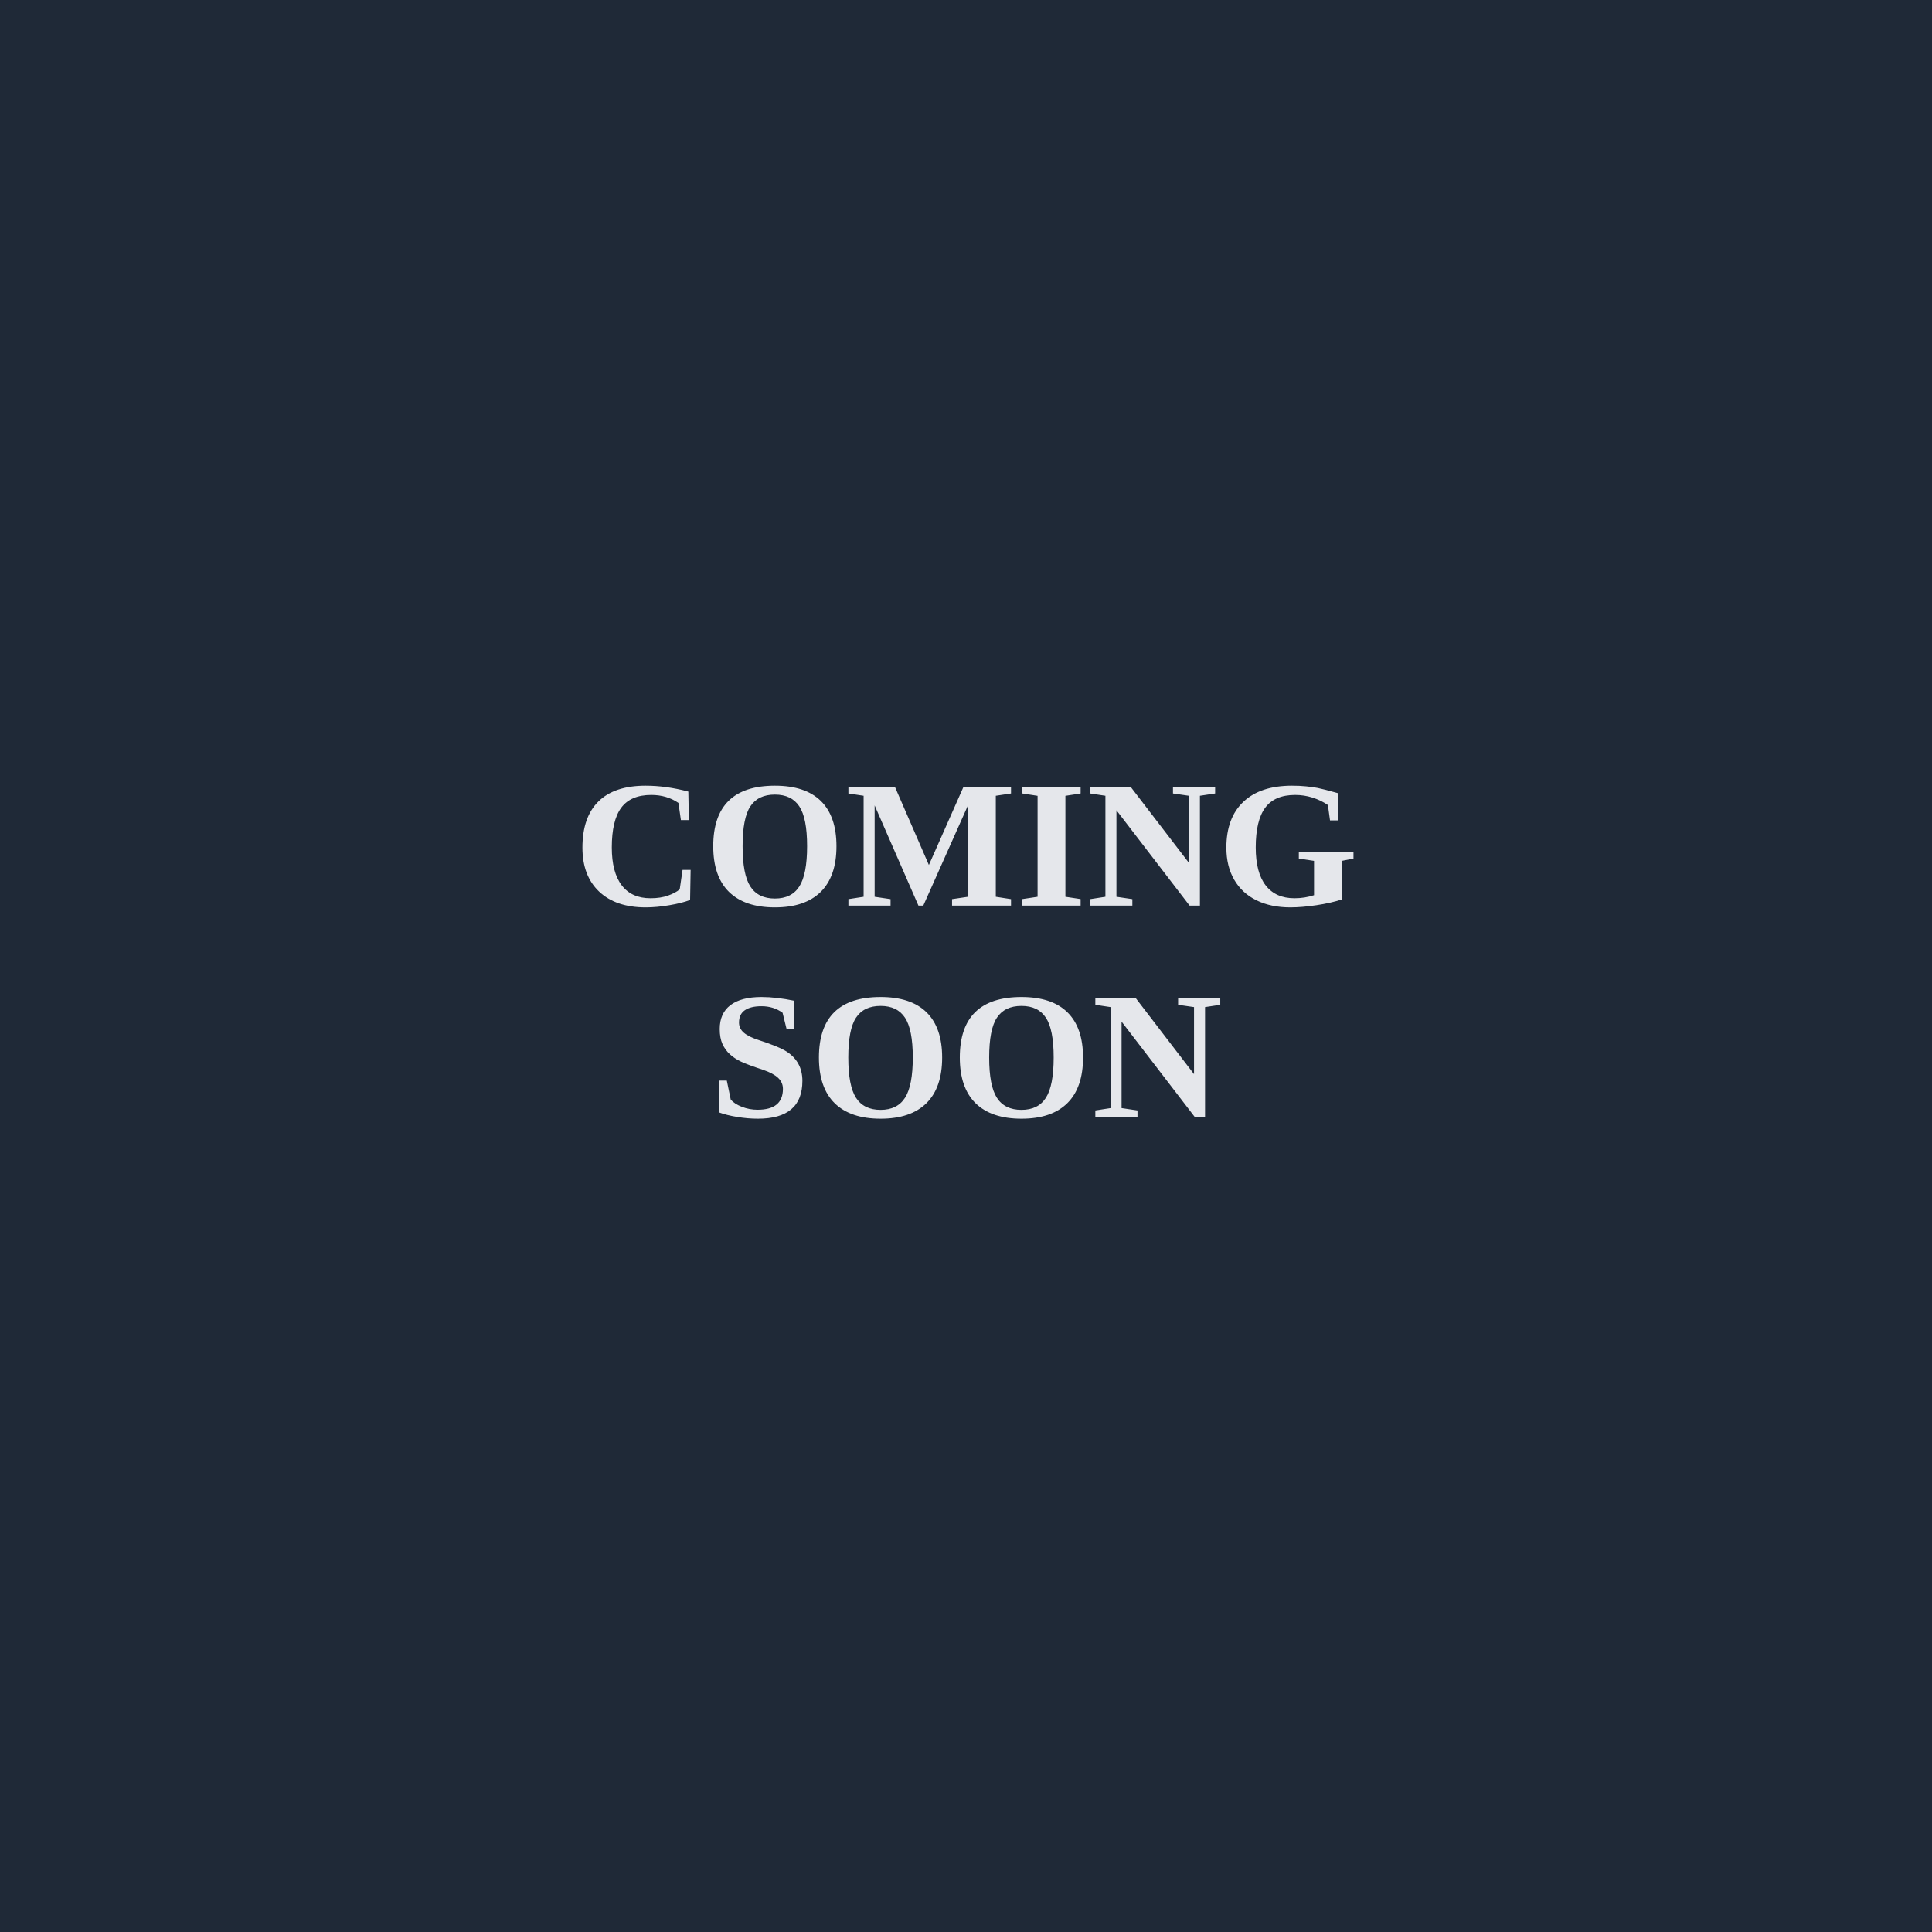
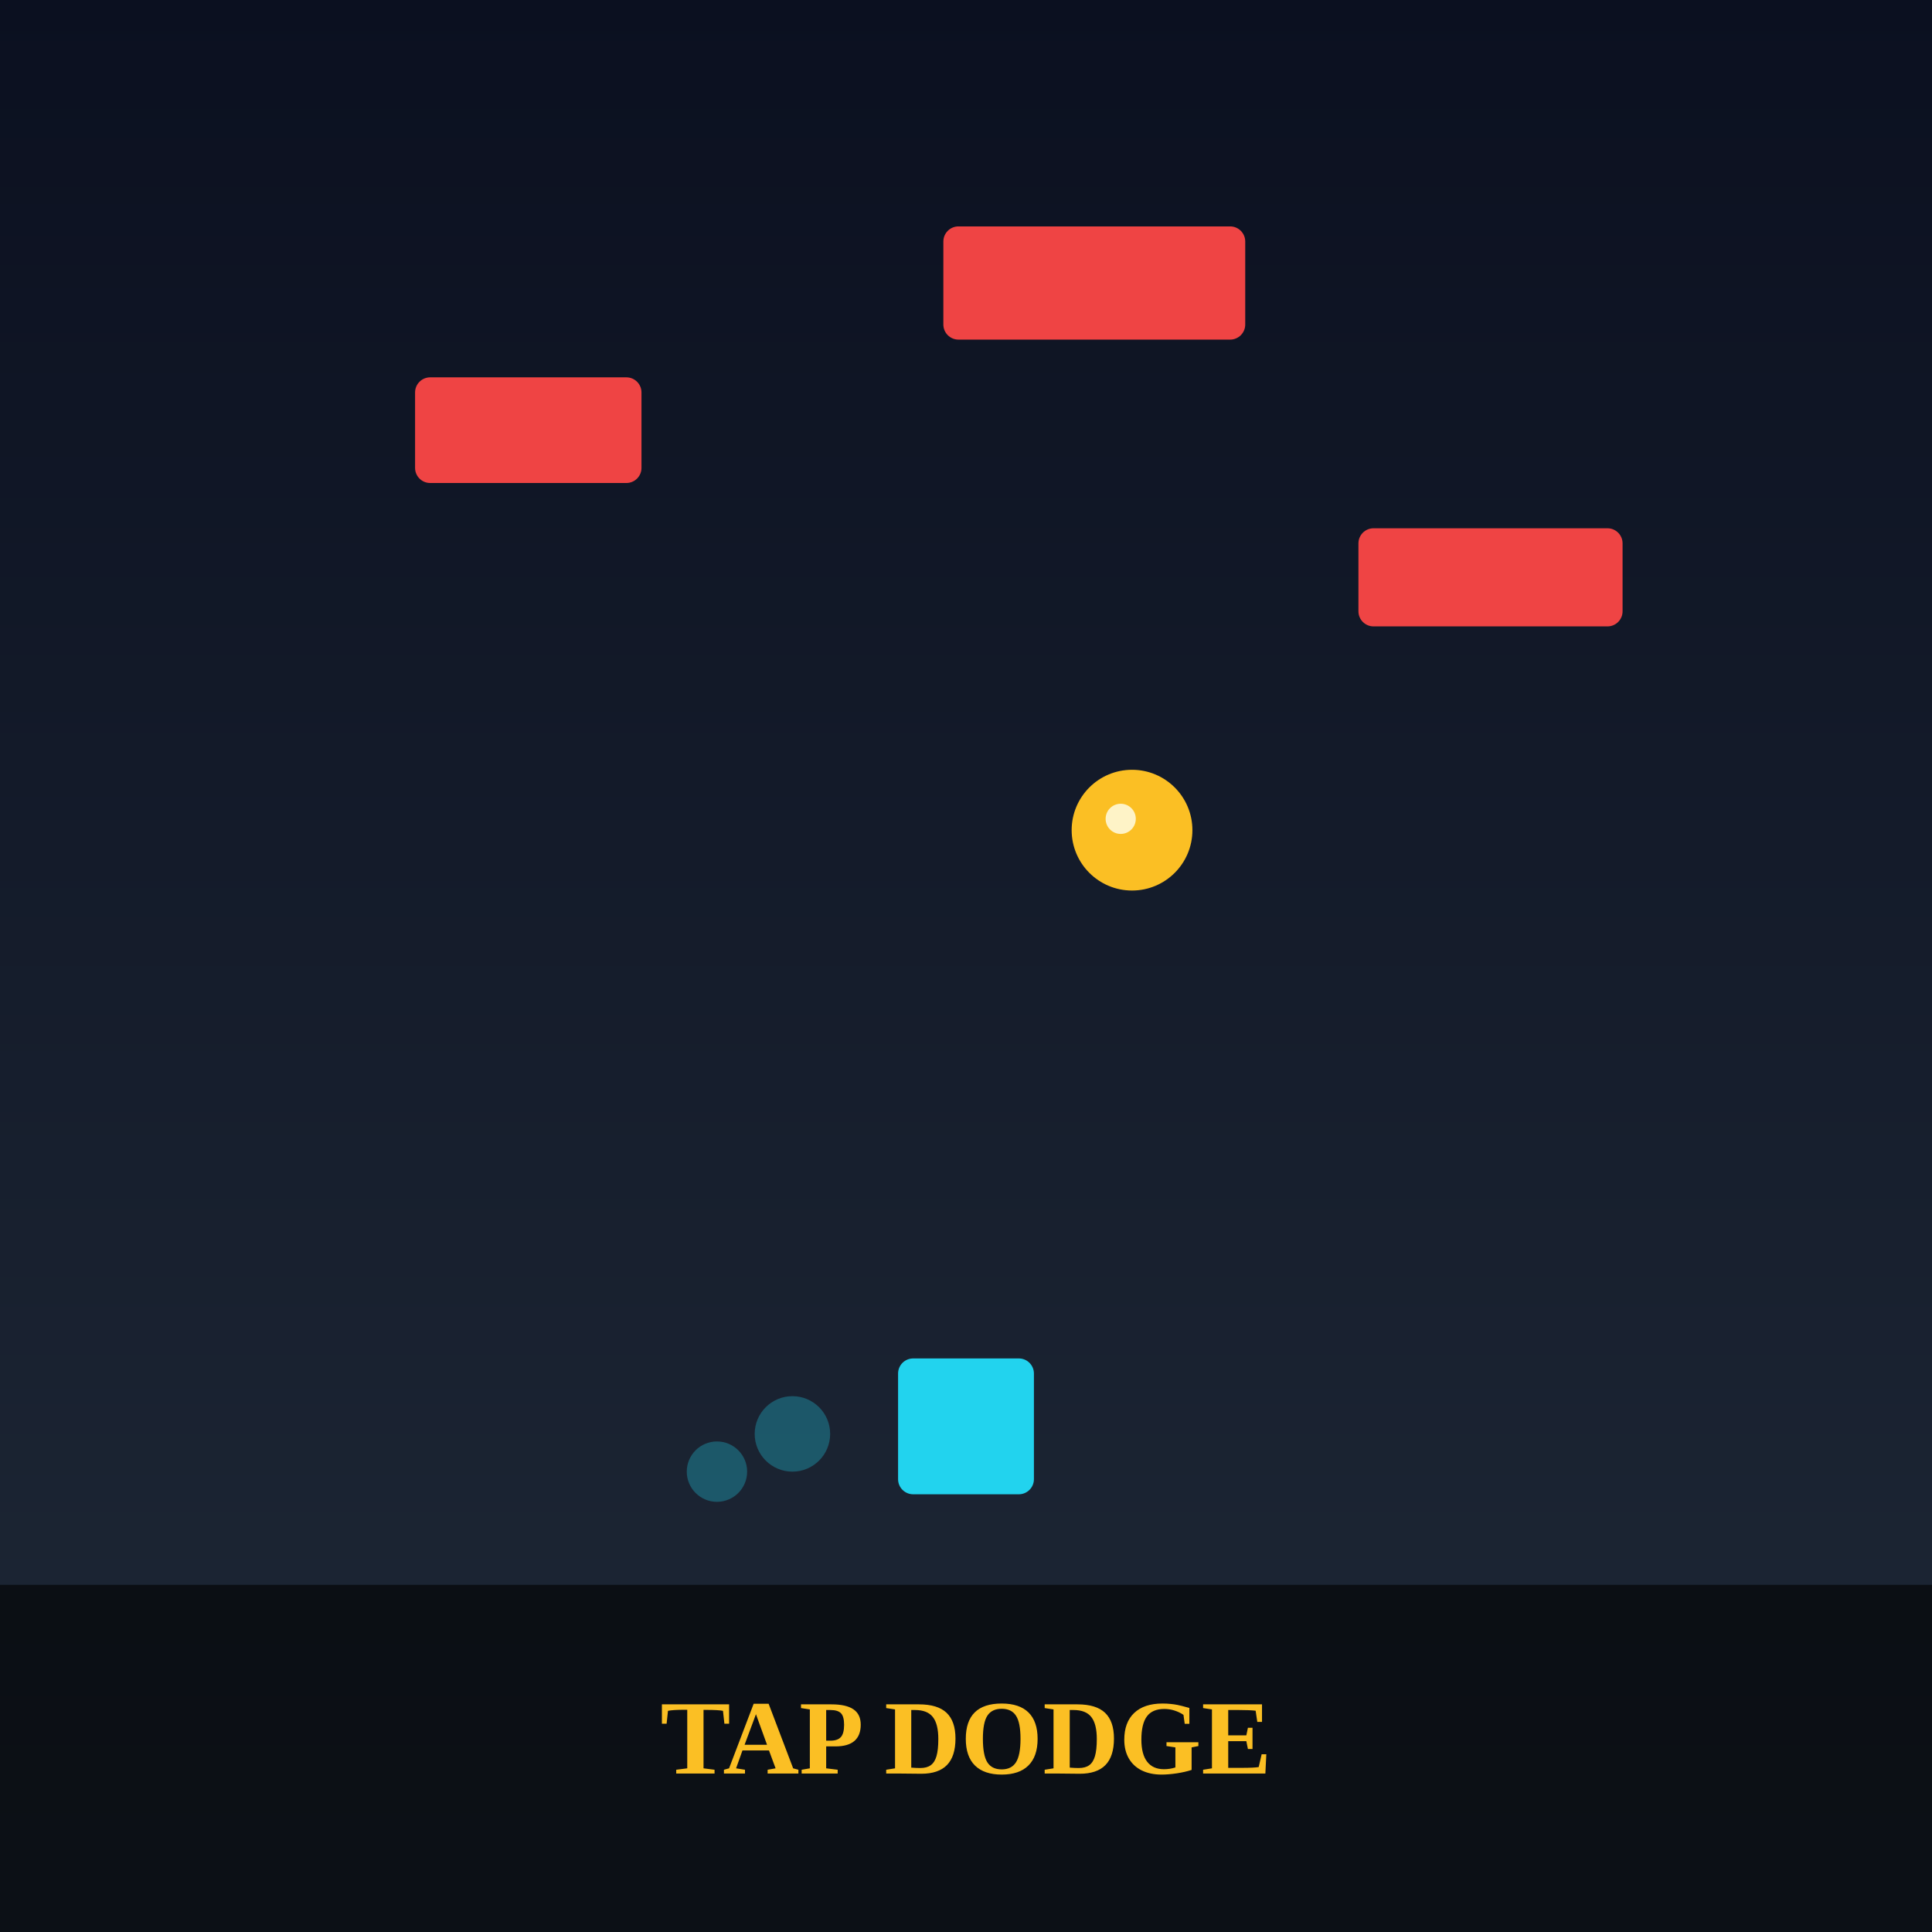
<svg xmlns="http://www.w3.org/2000/svg" width="512" height="512" viewBox="0 0 512 512">
-   <rect width="512" height="512" fill="#1F2937" />
-   <text x="256" y="256" text-anchor="middle" font-size="48" font-weight="bold" fill="#E5E7EB" dy="-16">COMING</text>
-   <text x="256" y="296" text-anchor="middle" font-size="48" font-weight="bold" fill="#E5E7EB">SOON</text>
+   <defs>
+     <linearGradient id="bg" x1="0" y1="0" x2="0" y2="1">
+       <stop offset="0%" stop-color="#0B1020" />
+       <stop offset="100%" stop-color="#1F2937" />
+     </linearGradient>
+   </defs>
+   <rect width="512" height="512" fill="url(#bg)" />
+   <g fill="#EF4444">
+     <rect x="110" y="100" width="60" height="28" rx="4" />
+     <rect x="250" y="60" width="80" height="30" rx="4" />
+     <rect x="360" y="140" width="70" height="26" rx="4" />
+   </g>
+   <g transform="translate(300, 220)">
+     <circle cx="0" cy="0" r="16" fill="#FBBF24" />
+     <circle cx="-3" cy="-3" r="4" fill="#FEF3C7" />
+   </g>
+   <rect x="238" y="360" width="36" height="36" rx="4" fill="#22D3EE" />
+   <g opacity="0.3" fill="#22D3EE">
+     <circle cx="210" cy="380" r="10" />
+     <circle cx="190" cy="390" r="8" />
+   </g>
+   <rect x="0" y="420" width="512" height="92" fill="rgba(0,0,0,0.6)" />
+   <text x="256" y="470" text-anchor="middle" font-size="28" font-weight="bold" fill="#FBBF24">TAP DODGE</text>
</svg>
